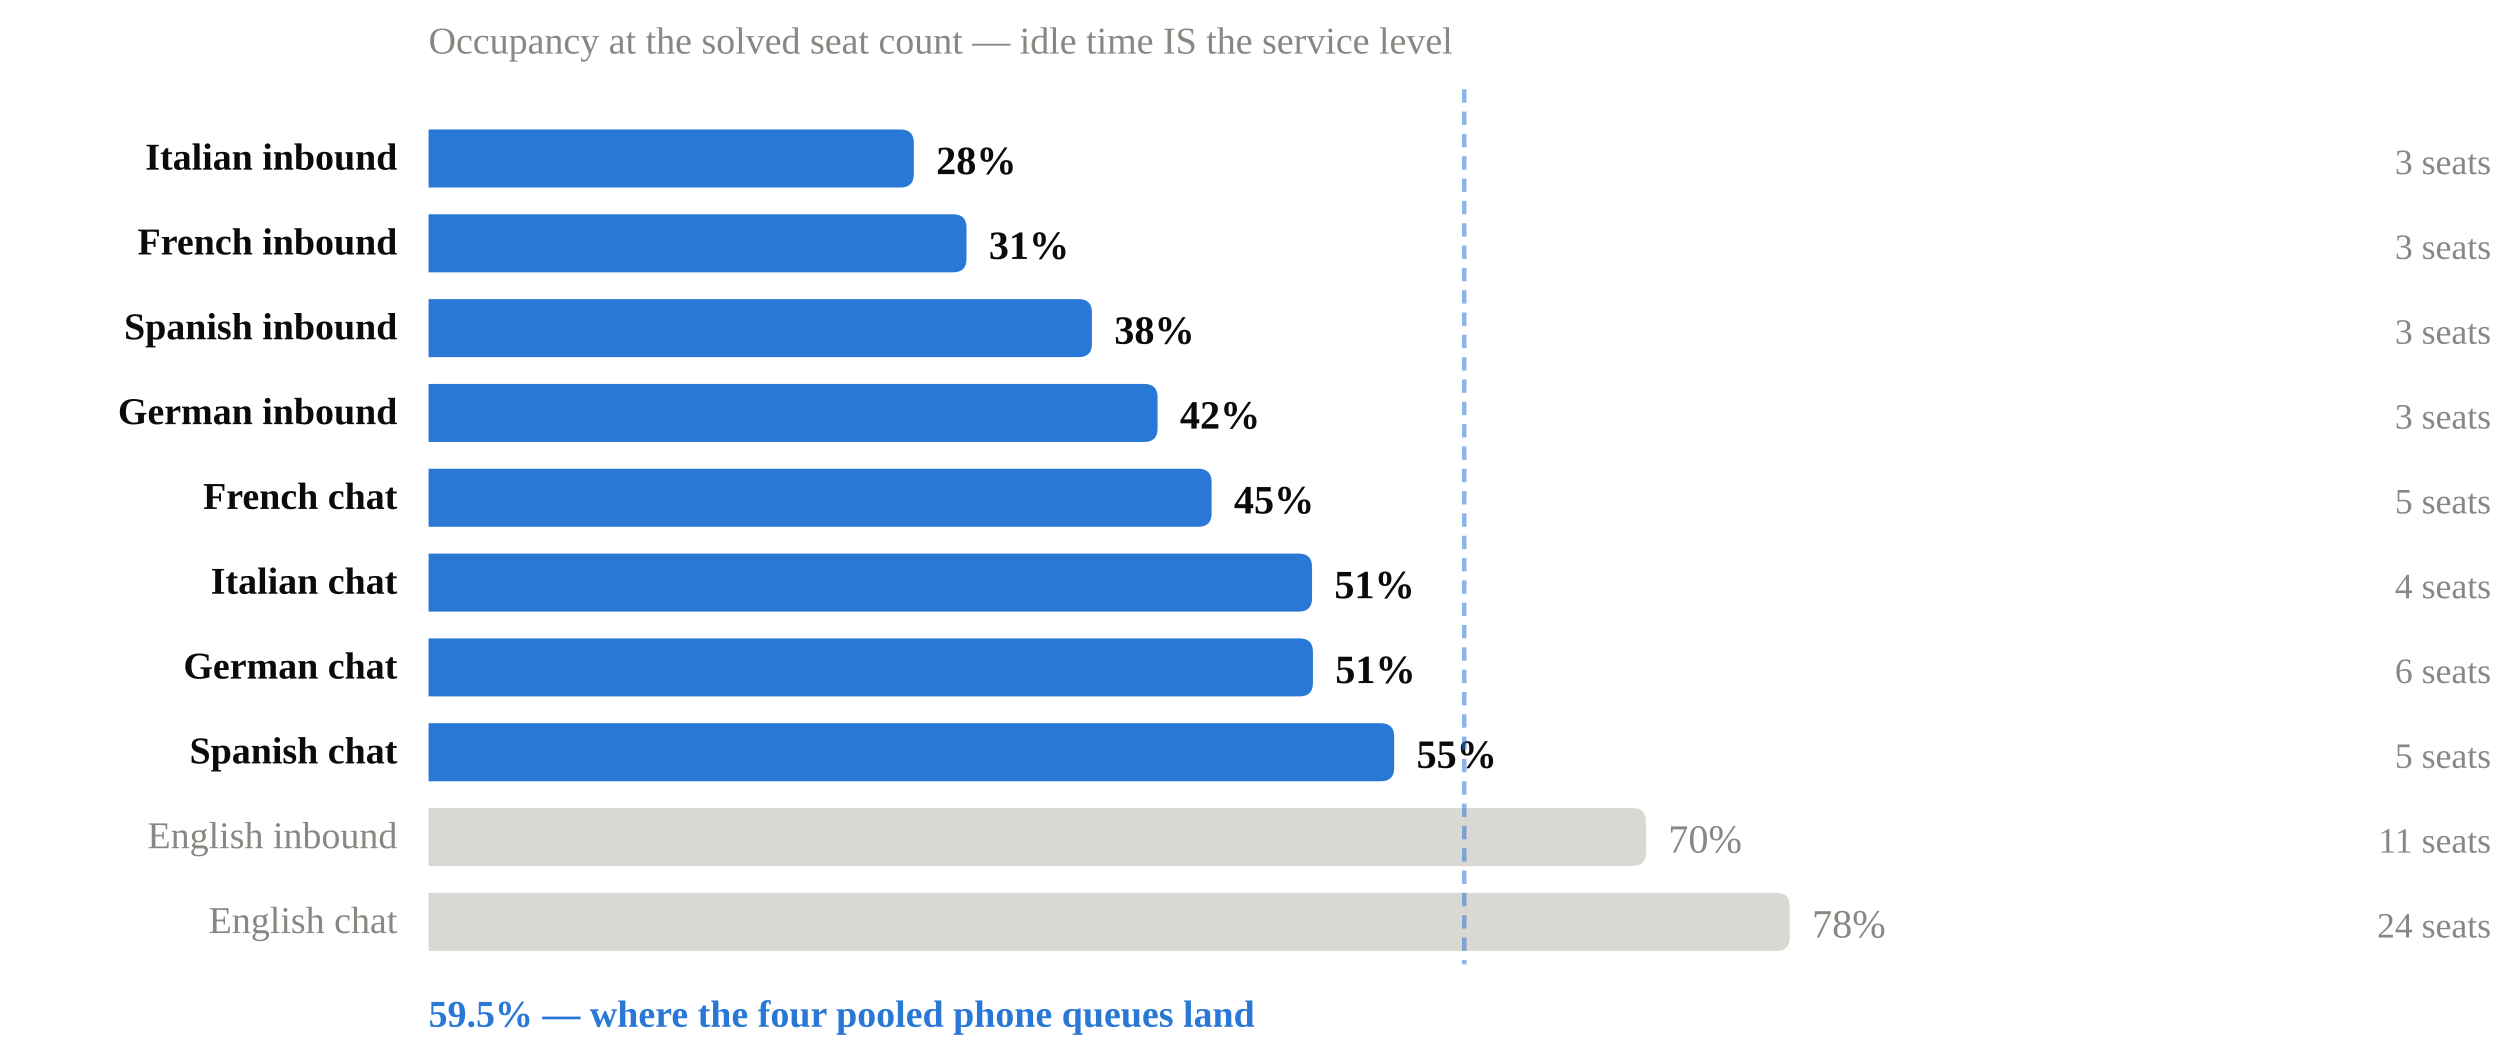
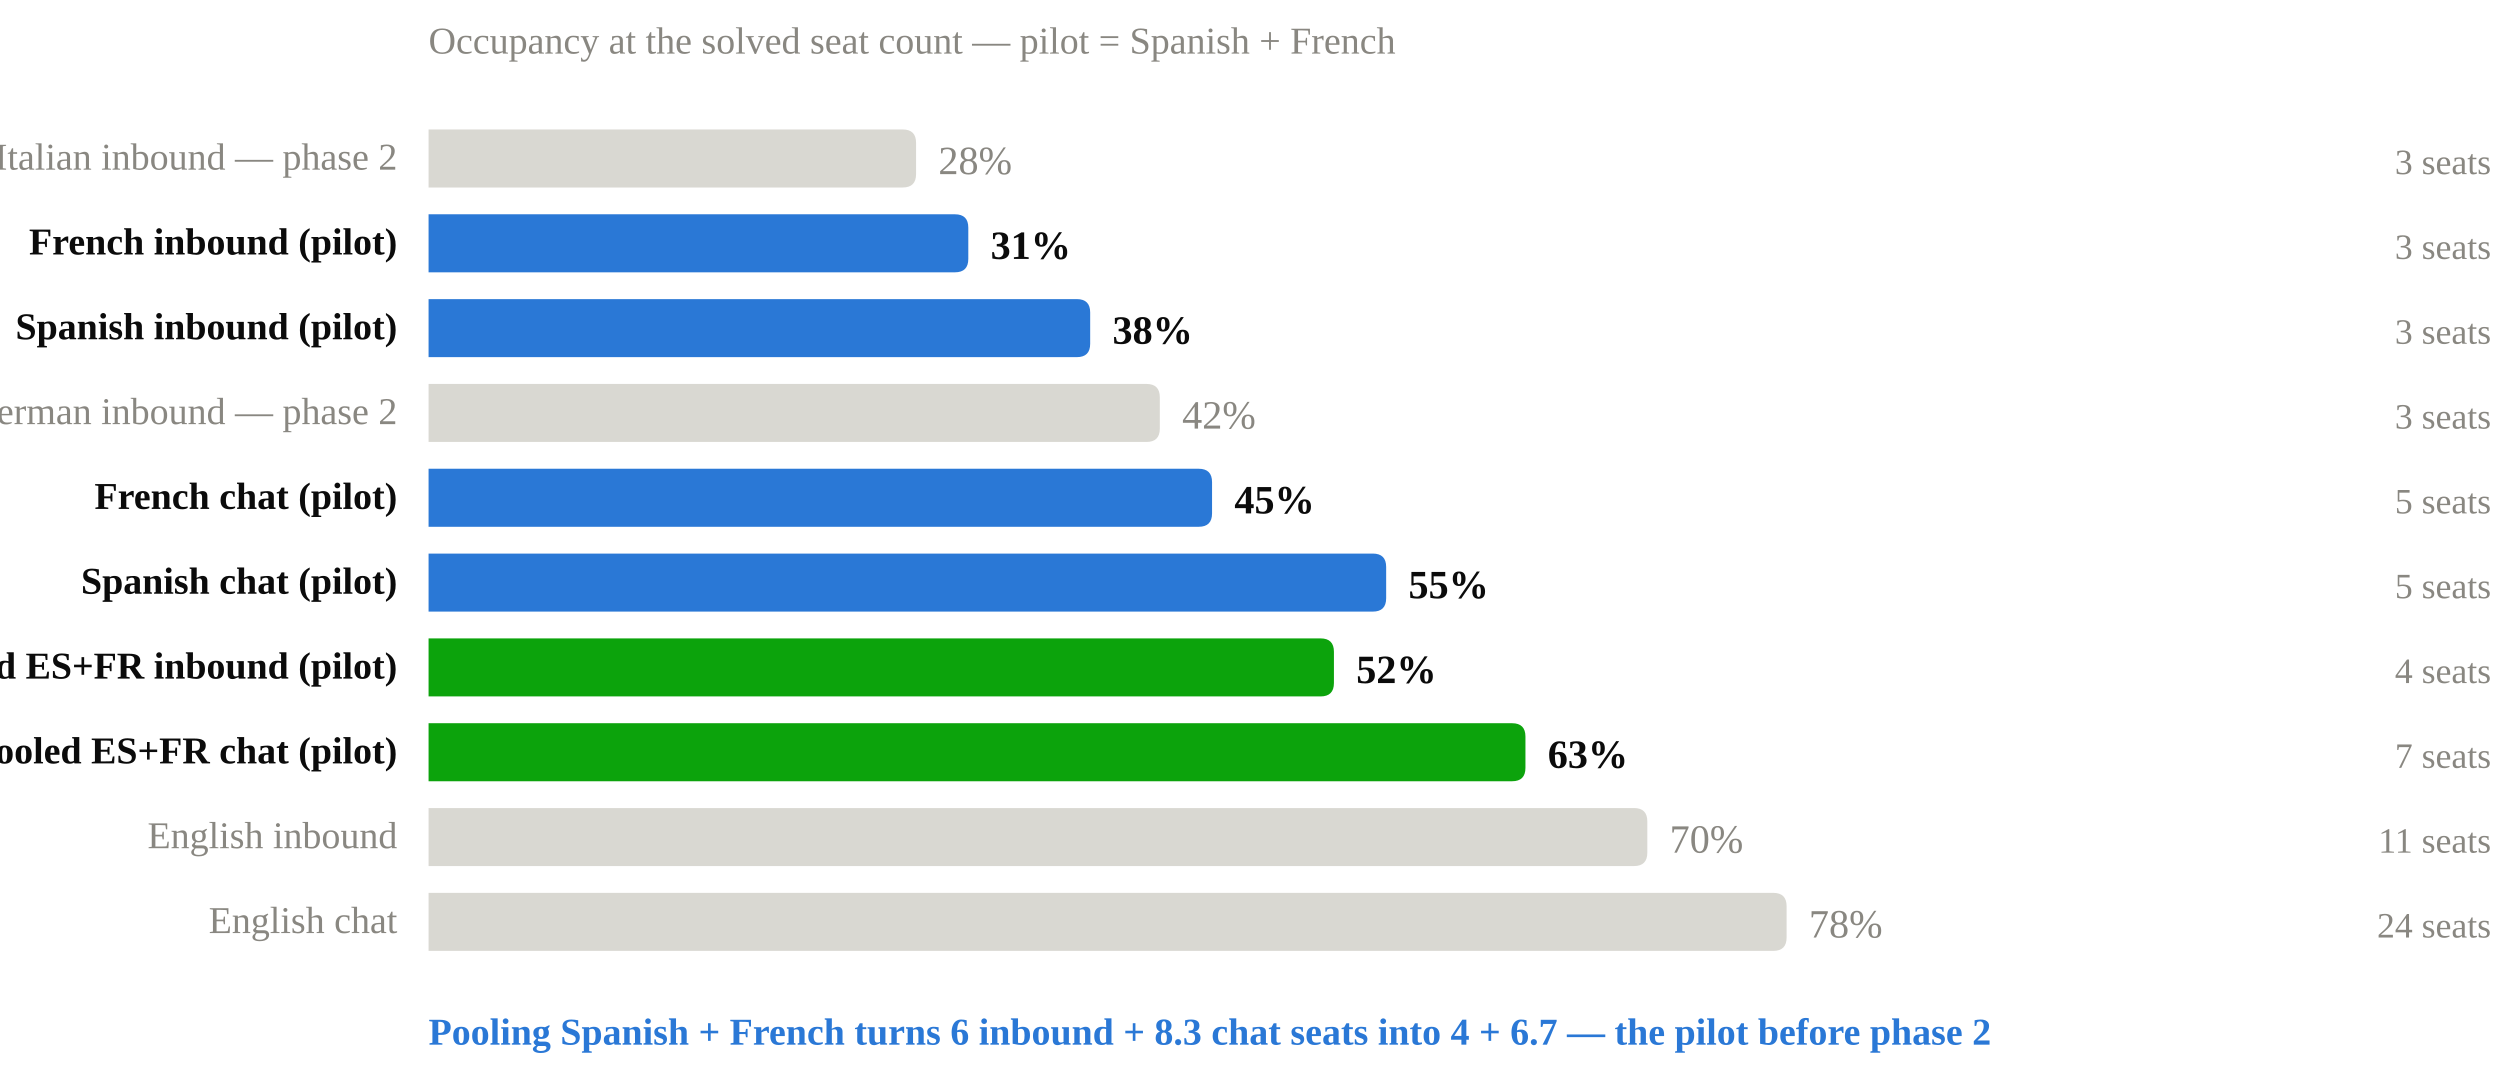
- <svg xmlns="http://www.w3.org/2000/svg" class="chart" viewBox="0 0 560 234" preserveAspectRatio="xMidYMid meet" role="img">
-   <text x="96.0" y="12.0" font-size="8.5" fill="#898781" text-anchor="start" font-weight="400" letter-spacing="0" opacity="1">Occupancy at the solved seat count — idle time IS the service level</text>
-   <text x="89.0" y="38.0" font-size="8.5" fill="#0b0b0b" text-anchor="end" font-weight="700" letter-spacing="0" opacity="1">Italian inbound</text>
-   <path d="M96.0,29.0 L201.7,29.0 Q204.7,29.0 204.7,32.0 L204.7,39.0 Q204.7,42.0 201.7,42.0 L96.0,42.0 Z" fill="#2a78d6" />
-   <text x="209.7" y="39.0" font-size="9" fill="#0b0b0b" text-anchor="start" font-weight="700" letter-spacing="0" opacity="1">28%</text>
+ <svg xmlns="http://www.w3.org/2000/svg" class="chart" viewBox="0 0 560 240" preserveAspectRatio="xMidYMid meet" role="img">
+   <text x="96.0" y="12.0" font-size="8.5" fill="#898781" text-anchor="start" font-weight="400" letter-spacing="0" opacity="1">Occupancy at the solved seat count — pilot = Spanish + French</text>
+   <text x="89.0" y="38.0" font-size="8.5" fill="#898781" text-anchor="end" font-weight="400" letter-spacing="0" opacity="1">Italian inbound — phase 2</text>
+   <path d="M96.0,29.0 L202.2,29.0 Q205.2,29.0 205.2,32.0 L205.2,39.0 Q205.2,42.0 202.2,42.0 L96.0,42.0 Z" fill="#d9d8d2" />
+   <text x="210.2" y="39.0" font-size="9" fill="#898781" text-anchor="start" font-weight="400" letter-spacing="0" opacity="1">28%</text>
  <text x="558.0" y="39.0" font-size="8" fill="#898781" text-anchor="end" font-weight="400" letter-spacing="0" opacity="1">3 seats</text>
-   <text x="89.0" y="57.0" font-size="8.5" fill="#0b0b0b" text-anchor="end" font-weight="700" letter-spacing="0" opacity="1">French inbound</text>
-   <path d="M96.0,48.0 L213.5,48.0 Q216.5,48.0 216.5,51.0 L216.5,58.0 Q216.5,61.0 213.5,61.0 L96.0,61.0 Z" fill="#2a78d6" />
-   <text x="221.5" y="58.0" font-size="9" fill="#0b0b0b" text-anchor="start" font-weight="700" letter-spacing="0" opacity="1">31%</text>
+   <text x="89.0" y="57.0" font-size="8.5" fill="#0b0b0b" text-anchor="end" font-weight="700" letter-spacing="0" opacity="1">French inbound (pilot)</text>
+   <path d="M96.0,48.0 L213.9,48.0 Q216.9,48.0 216.9,51.0 L216.9,58.0 Q216.9,61.0 213.9,61.0 L96.0,61.0 Z" fill="#2a78d6" />
+   <text x="221.9" y="58.0" font-size="9" fill="#0b0b0b" text-anchor="start" font-weight="700" letter-spacing="0" opacity="1">31%</text>
  <text x="558.0" y="58.0" font-size="8" fill="#898781" text-anchor="end" font-weight="400" letter-spacing="0" opacity="1">3 seats</text>
-   <text x="89.0" y="76.0" font-size="8.5" fill="#0b0b0b" text-anchor="end" font-weight="700" letter-spacing="0" opacity="1">Spanish inbound</text>
-   <path d="M96.0,67.0 L241.6,67.0 Q244.6,67.0 244.6,70.0 L244.6,77.0 Q244.6,80.0 241.6,80.0 L96.0,80.0 Z" fill="#2a78d6" />
-   <text x="249.6" y="77.0" font-size="9" fill="#0b0b0b" text-anchor="start" font-weight="700" letter-spacing="0" opacity="1">38%</text>
+   <text x="89.0" y="76.0" font-size="8.5" fill="#0b0b0b" text-anchor="end" font-weight="700" letter-spacing="0" opacity="1">Spanish inbound (pilot)</text>
+   <path d="M96.0,67.0 L241.2,67.0 Q244.2,67.0 244.2,70.0 L244.2,77.0 Q244.2,80.0 241.2,80.0 L96.0,80.0 Z" fill="#2a78d6" />
+   <text x="249.2" y="77.0" font-size="9" fill="#0b0b0b" text-anchor="start" font-weight="700" letter-spacing="0" opacity="1">38%</text>
  <text x="558.0" y="77.0" font-size="8" fill="#898781" text-anchor="end" font-weight="400" letter-spacing="0" opacity="1">3 seats</text>
-   <text x="89.0" y="95.0" font-size="8.5" fill="#0b0b0b" text-anchor="end" font-weight="700" letter-spacing="0" opacity="1">German inbound</text>
-   <path d="M96.0,86.0 L256.3,86.0 Q259.3,86.0 259.3,89.0 L259.3,96.0 Q259.3,99.0 256.3,99.0 L96.0,99.0 Z" fill="#2a78d6" />
-   <text x="264.3" y="96.0" font-size="9" fill="#0b0b0b" text-anchor="start" font-weight="700" letter-spacing="0" opacity="1">42%</text>
+   <text x="89.0" y="95.0" font-size="8.5" fill="#898781" text-anchor="end" font-weight="400" letter-spacing="0" opacity="1">German inbound — phase 2</text>
+   <path d="M96.0,86.0 L256.8,86.0 Q259.8,86.0 259.8,89.0 L259.8,96.0 Q259.8,99.0 256.8,99.0 L96.0,99.0 Z" fill="#d9d8d2" />
+   <text x="264.8" y="96.0" font-size="9" fill="#898781" text-anchor="start" font-weight="400" letter-spacing="0" opacity="1">42%</text>
  <text x="558.0" y="96.0" font-size="8" fill="#898781" text-anchor="end" font-weight="400" letter-spacing="0" opacity="1">3 seats</text>
-   <text x="89.0" y="114.0" font-size="8.5" fill="#0b0b0b" text-anchor="end" font-weight="700" letter-spacing="0" opacity="1">French chat</text>
-   <path d="M96.0,105.0 L268.4,105.0 Q271.4,105.0 271.4,108.0 L271.4,115.0 Q271.4,118.0 268.4,118.0 L96.0,118.0 Z" fill="#2a78d6" />
-   <text x="276.4" y="115.0" font-size="9" fill="#0b0b0b" text-anchor="start" font-weight="700" letter-spacing="0" opacity="1">45%</text>
+   <text x="89.0" y="114.0" font-size="8.5" fill="#0b0b0b" text-anchor="end" font-weight="700" letter-spacing="0" opacity="1">French chat (pilot)</text>
+   <path d="M96.0,105.0 L268.5,105.0 Q271.5,105.0 271.5,108.0 L271.5,115.0 Q271.5,118.0 268.5,118.0 L96.0,118.0 Z" fill="#2a78d6" />
+   <text x="276.5" y="115.0" font-size="9" fill="#0b0b0b" text-anchor="start" font-weight="700" letter-spacing="0" opacity="1">45%</text>
  <text x="558.0" y="115.0" font-size="8" fill="#898781" text-anchor="end" font-weight="400" letter-spacing="0" opacity="1">5 seats</text>
-   <text x="89.0" y="133.0" font-size="8.5" fill="#0b0b0b" text-anchor="end" font-weight="700" letter-spacing="0" opacity="1">Italian chat</text>
-   <path d="M96.0,124.0 L290.9,124.0 Q293.9,124.0 293.9,127.0 L293.9,134.0 Q293.9,137.0 290.9,137.0 L96.0,137.0 Z" fill="#2a78d6" />
-   <text x="298.9" y="134.0" font-size="9" fill="#0b0b0b" text-anchor="start" font-weight="700" letter-spacing="0" opacity="1">51%</text>
-   <text x="558.0" y="134.0" font-size="8" fill="#898781" text-anchor="end" font-weight="400" letter-spacing="0" opacity="1">4 seats</text>
-   <text x="89.0" y="152.0" font-size="8.5" fill="#0b0b0b" text-anchor="end" font-weight="700" letter-spacing="0" opacity="1">German chat</text>
-   <path d="M96.0,143.0 L291.1,143.0 Q294.1,143.0 294.1,146.0 L294.1,153.0 Q294.1,156.0 291.1,156.0 L96.0,156.0 Z" fill="#2a78d6" />
-   <text x="299.1" y="153.0" font-size="9" fill="#0b0b0b" text-anchor="start" font-weight="700" letter-spacing="0" opacity="1">51%</text>
-   <text x="558.0" y="153.0" font-size="8" fill="#898781" text-anchor="end" font-weight="400" letter-spacing="0" opacity="1">6 seats</text>
-   <text x="89.0" y="171.0" font-size="8.5" fill="#0b0b0b" text-anchor="end" font-weight="700" letter-spacing="0" opacity="1">Spanish chat</text>
-   <path d="M96.0,162.0 L309.3,162.0 Q312.3,162.0 312.3,165.0 L312.3,172.0 Q312.3,175.0 309.3,175.0 L96.0,175.0 Z" fill="#2a78d6" />
-   <text x="317.3" y="172.0" font-size="9" fill="#0b0b0b" text-anchor="start" font-weight="700" letter-spacing="0" opacity="1">55%</text>
-   <text x="558.0" y="172.0" font-size="8" fill="#898781" text-anchor="end" font-weight="400" letter-spacing="0" opacity="1">5 seats</text>
+   <text x="89.0" y="133.0" font-size="8.5" fill="#0b0b0b" text-anchor="end" font-weight="700" letter-spacing="0" opacity="1">Spanish chat (pilot)</text>
+   <path d="M96.0,124.0 L307.5,124.0 Q310.5,124.0 310.5,127.0 L310.5,134.0 Q310.5,137.0 307.5,137.0 L96.0,137.0 Z" fill="#2a78d6" />
+   <text x="315.5" y="134.0" font-size="9" fill="#0b0b0b" text-anchor="start" font-weight="700" letter-spacing="0" opacity="1">55%</text>
+   <text x="558.0" y="134.0" font-size="8" fill="#898781" text-anchor="end" font-weight="400" letter-spacing="0" opacity="1">5 seats</text>
+   <text x="89.0" y="152.0" font-size="8.5" fill="#0b0b0b" text-anchor="end" font-weight="700" letter-spacing="0" opacity="1">Pooled ES+FR inbound (pilot)</text>
+   <path d="M96.0,143.0 L295.8,143.0 Q298.8,143.0 298.8,146.0 L298.8,153.0 Q298.8,156.0 295.8,156.0 L96.0,156.0 Z" fill="#0ca30c" />
+   <text x="303.8" y="153.0" font-size="9" fill="#0b0b0b" text-anchor="start" font-weight="700" letter-spacing="0" opacity="1">52%</text>
+   <text x="558.0" y="153.0" font-size="8" fill="#898781" text-anchor="end" font-weight="400" letter-spacing="0" opacity="1">4 seats</text>
+   <text x="89.0" y="171.0" font-size="8.5" fill="#0b0b0b" text-anchor="end" font-weight="700" letter-spacing="0" opacity="1">Pooled ES+FR chat (pilot)</text>
+   <path d="M96.0,162.0 L338.7,162.0 Q341.7,162.0 341.7,165.0 L341.7,172.0 Q341.7,175.0 338.7,175.0 L96.0,175.0 Z" fill="#0ca30c" />
+   <text x="346.7" y="172.0" font-size="9" fill="#0b0b0b" text-anchor="start" font-weight="700" letter-spacing="0" opacity="1">63%</text>
+   <text x="558.0" y="172.0" font-size="8" fill="#898781" text-anchor="end" font-weight="400" letter-spacing="0" opacity="1">7 seats</text>
  <text x="89.0" y="190.0" font-size="8.5" fill="#898781" text-anchor="end" font-weight="400" letter-spacing="0" opacity="1">English inbound</text>
-   <path d="M96.0,181.0 L365.7,181.0 Q368.7,181.0 368.7,184.0 L368.7,191.0 Q368.7,194.0 365.7,194.0 L96.0,194.0 Z" fill="#d9d8d2" />
-   <text x="373.7" y="191.0" font-size="9" fill="#898781" text-anchor="start" font-weight="400" letter-spacing="0" opacity="1">70%</text>
+   <path d="M96.0,181.0 L366.0,181.0 Q369.0,181.0 369.0,184.0 L369.0,191.0 Q369.0,194.0 366.0,194.0 L96.0,194.0 Z" fill="#d9d8d2" />
+   <text x="374.0" y="191.0" font-size="9" fill="#898781" text-anchor="start" font-weight="400" letter-spacing="0" opacity="1">70%</text>
  <text x="558.0" y="191.0" font-size="8" fill="#898781" text-anchor="end" font-weight="400" letter-spacing="0" opacity="1">11 seats</text>
  <text x="89.0" y="209.0" font-size="8.5" fill="#898781" text-anchor="end" font-weight="400" letter-spacing="0" opacity="1">English chat</text>
-   <path d="M96.0,200.0 L397.9,200.0 Q400.9,200.0 400.9,203.0 L400.9,210.0 Q400.9,213.0 397.9,213.0 L96.0,213.0 Z" fill="#d9d8d2" />
-   <text x="405.9" y="210.0" font-size="9" fill="#898781" text-anchor="start" font-weight="400" letter-spacing="0" opacity="1">78%</text>
+   <path d="M96.0,200.0 L397.2,200.0 Q400.2,200.0 400.2,203.0 L400.2,210.0 Q400.2,213.0 397.2,213.0 L96.0,213.0 Z" fill="#d9d8d2" />
+   <text x="405.2" y="210.0" font-size="9" fill="#898781" text-anchor="start" font-weight="400" letter-spacing="0" opacity="1">78%</text>
  <text x="558.0" y="210.0" font-size="8" fill="#898781" text-anchor="end" font-weight="400" letter-spacing="0" opacity="1">24 seats</text>
-   <line x1="328.0" y1="20.0" x2="328.0" y2="216.0" stroke="#2a78d6" stroke-width="1" opacity="0.55" stroke-dasharray="3 2" />
-   <text x="96.0" y="230.0" font-size="8.5" fill="#2a78d6" text-anchor="start" font-weight="700" letter-spacing="0" opacity="1">59.5% — where the four pooled phone queues land</text>
+   <text x="96.0" y="234.0" font-size="8.5" fill="#2a78d6" text-anchor="start" font-weight="700" letter-spacing="0" opacity="1">Pooling Spanish + French turns 6 inbound + 8.3 chat seats into 4 + 6.7 — the pilot before phase 2</text>
</svg>
